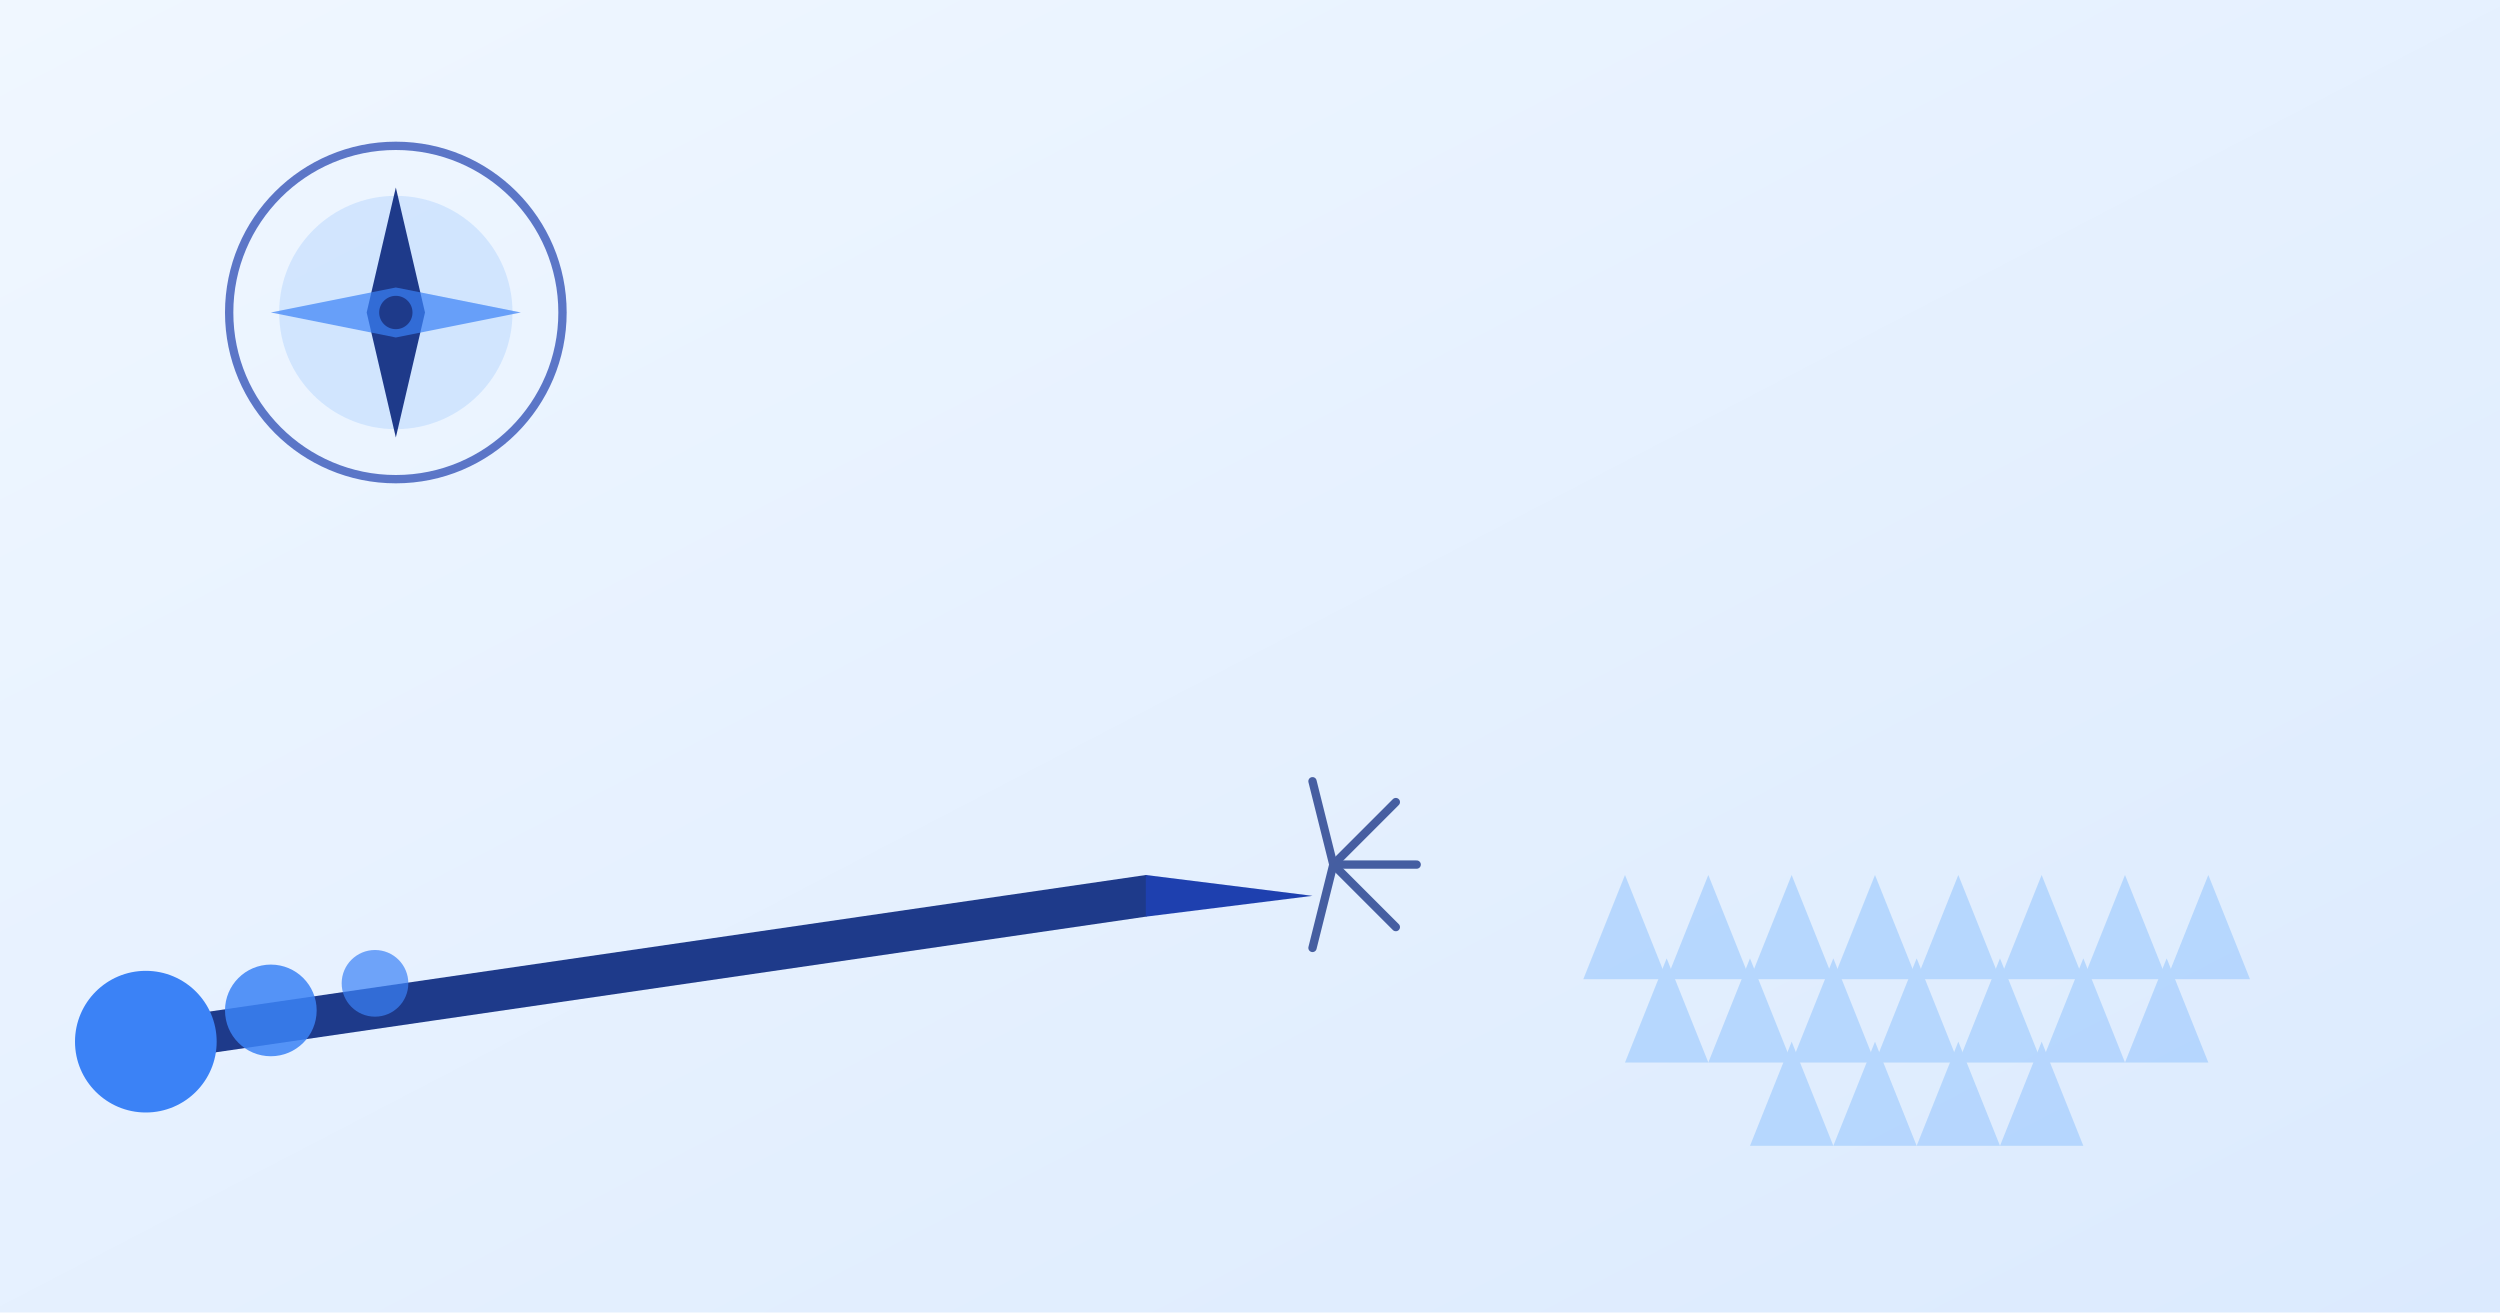
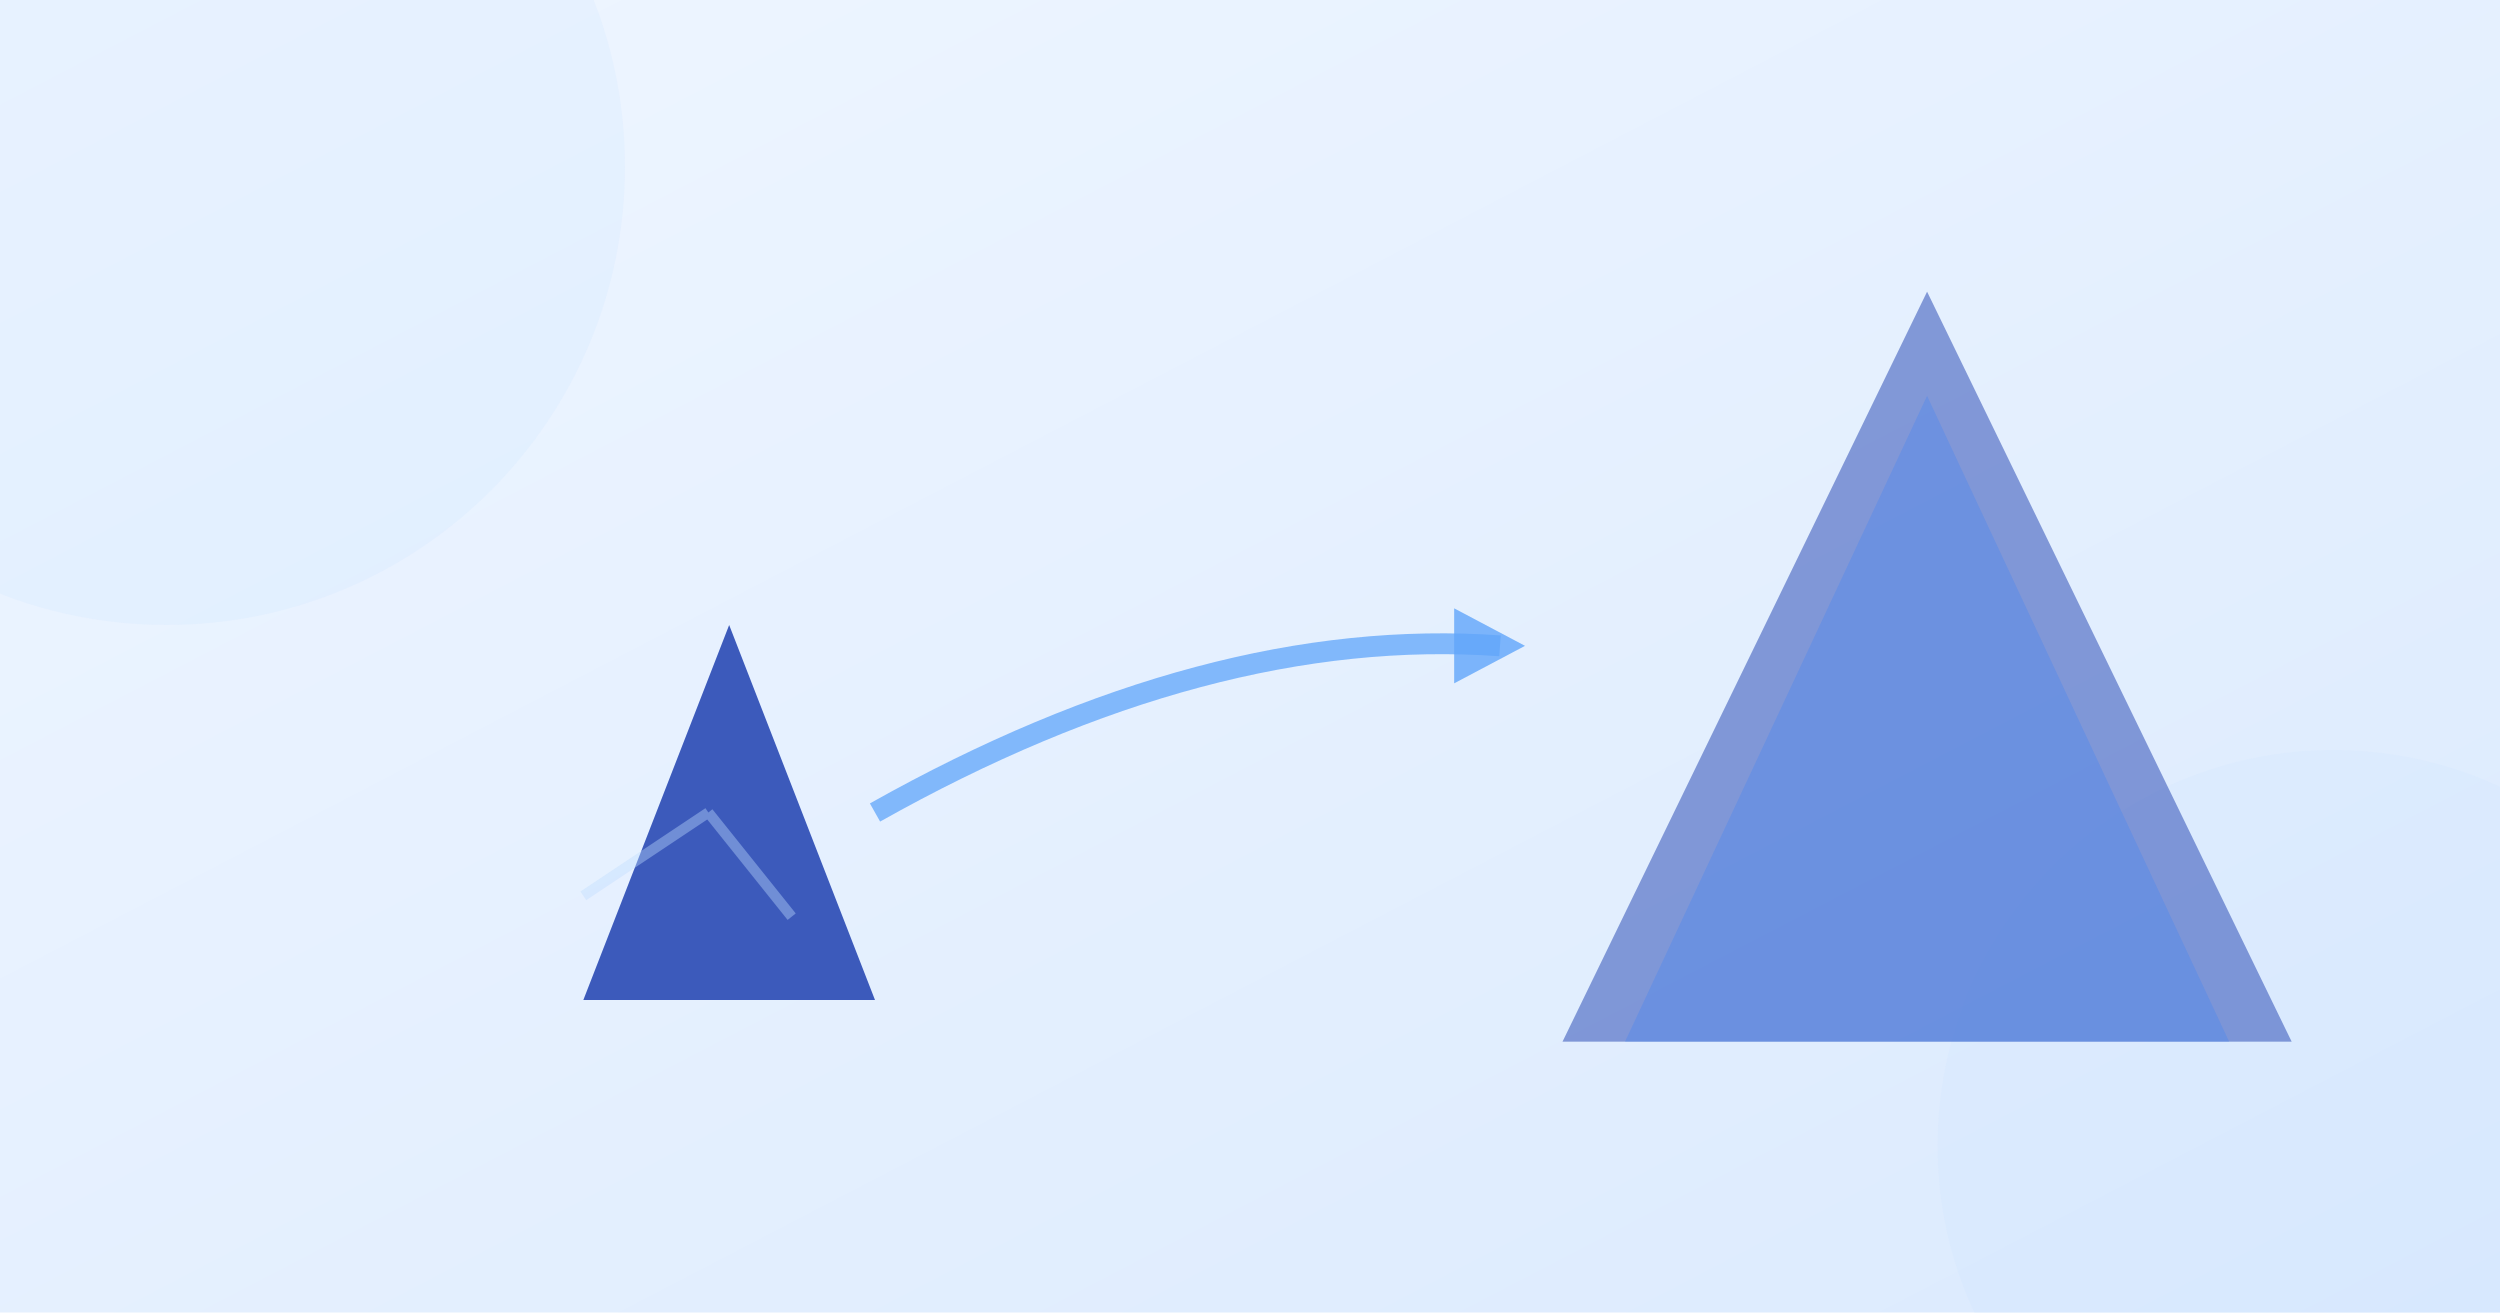
<svg xmlns="http://www.w3.org/2000/svg" width="1200" height="630" viewBox="0 0 1200 630">
  <defs>
-     <linearGradient id="bgGrad4" x1="0" y1="0" x2="1" y2="1">
-       <stop offset="0%" stop-color="#f0f7ff" />
+     <linearGradient id="bg" x1="0" y1="0" x2="1" y2="1">
+       <stop offset="0%" stop-color="#eff6ff" />
      <stop offset="100%" stop-color="#dbeafe" />
    </linearGradient>
  </defs>
-   <rect width="1200" height="630" fill="url(#bgGrad4)" />
-   <g opacity="0.55" fill="#93c5fd">
-     <path d="M 760 470 L 780 420 L 800 470 Z" />
-     <path d="M 800 470 L 820 420 L 840 470 Z" />
-     <path d="M 840 470 L 860 420 L 880 470 Z" />
-     <path d="M 880 470 L 900 420 L 920 470 Z" />
-     <path d="M 920 470 L 940 420 L 960 470 Z" />
-     <path d="M 960 470 L 980 420 L 1000 470 Z" />
-     <path d="M 1000 470 L 1020 420 L 1040 470 Z" />
-     <path d="M 1040 470 L 1060 420 L 1080 470 Z" />
-     <path d="M 780 510 L 800 460 L 820 510 Z" />
-     <path d="M 820 510 L 840 460 L 860 510 Z" />
-     <path d="M 860 510 L 880 460 L 900 510 Z" />
-     <path d="M 900 510 L 920 460 L 940 510 Z" />
-     <path d="M 940 510 L 960 460 L 980 510 Z" />
-     <path d="M 980 510 L 1000 460 L 1020 510 Z" />
-     <path d="M 1020 510 L 1040 460 L 1060 510 Z" />
-     <path d="M 840 550 L 860 500 L 880 550 Z" />
-     <path d="M 880 550 L 900 500 L 920 550 Z" />
-     <path d="M 920 550 L 940 500 L 960 550 Z" />
-     <path d="M 960 550 L 980 500 L 1000 550 Z" />
-   </g>
-   <g transform="translate(330,430)">
-     <path d="M -260 60 L 220 -10 L 240 0 L 220 10 L -260 80 Z" fill="#1e3a8a" />
-     <path d="M 220 -10 L 300 0 L 220 10 Z" fill="#1e40af" />
-     <circle cx="-260" cy="70" r="34" fill="#3b82f6" />
-     <circle cx="-200" cy="55" r="22" fill="#3b82f6" opacity="0.85" />
-     <circle cx="-150" cy="42" r="16" fill="#3b82f6" opacity="0.7" />
-   </g>
-   <g transform="translate(640,415)" stroke="#1e3a8a" stroke-width="4" stroke-linecap="round" opacity="0.8">
-     <path d="M 0 0 L 30 -30" />
-     <path d="M 0 0 L 40 0" />
-     <path d="M 0 0 L 30 30" />
-     <path d="M 0 0 L -10 -40" />
-     <path d="M 0 0 L -10 40" />
-   </g>
-   <g transform="translate(190,150)">
-     <circle r="80" fill="none" stroke="#1e40af" stroke-width="4" opacity="0.7" />
-     <circle r="56" fill="#bfdbfe" opacity="0.6" />
-     <path d="M 0 -60 L 14 0 L 0 60 L -14 0 Z" fill="#1e3a8a" />
-     <path d="M -60 0 L 0 12 L 60 0 L 0 -12 Z" fill="#3b82f6" opacity="0.7" />
-     <circle r="8" fill="#1e3a8a" />
+   <rect width="1200" height="630" fill="url(#bg)" />
+   <circle cx="80" cy="80" r="220" fill="#bfdbfe" opacity="0.15" />
+   <circle cx="1120" cy="550" r="190" fill="#bfdbfe" opacity="0.12" />
+   <polygon points="750,500 1100,500 925,140" fill="#1e40af" opacity="0.50" />
+   <polygon points="780,500 1070,500 925,190" fill="#3b82f6" opacity="0.30" />
+   <polygon points="280,480 420,480 350,300" fill="#1e40af" opacity="0.85" />
+   <path d="M 420,390 Q 580,300 720,310" fill="none" stroke="#60a5fa" stroke-width="10" opacity="0.75" />
+   <polygon points="732,310 698,292 698,328" fill="#60a5fa" opacity="0.80" />
+   <g stroke="#bfdbfe" stroke-width="5" opacity="0.40">
+     <line x1="340" y1="390" x2="280" y2="430" />
+     <line x1="340" y1="390" x2="380" y2="440" />
  </g>
</svg>
